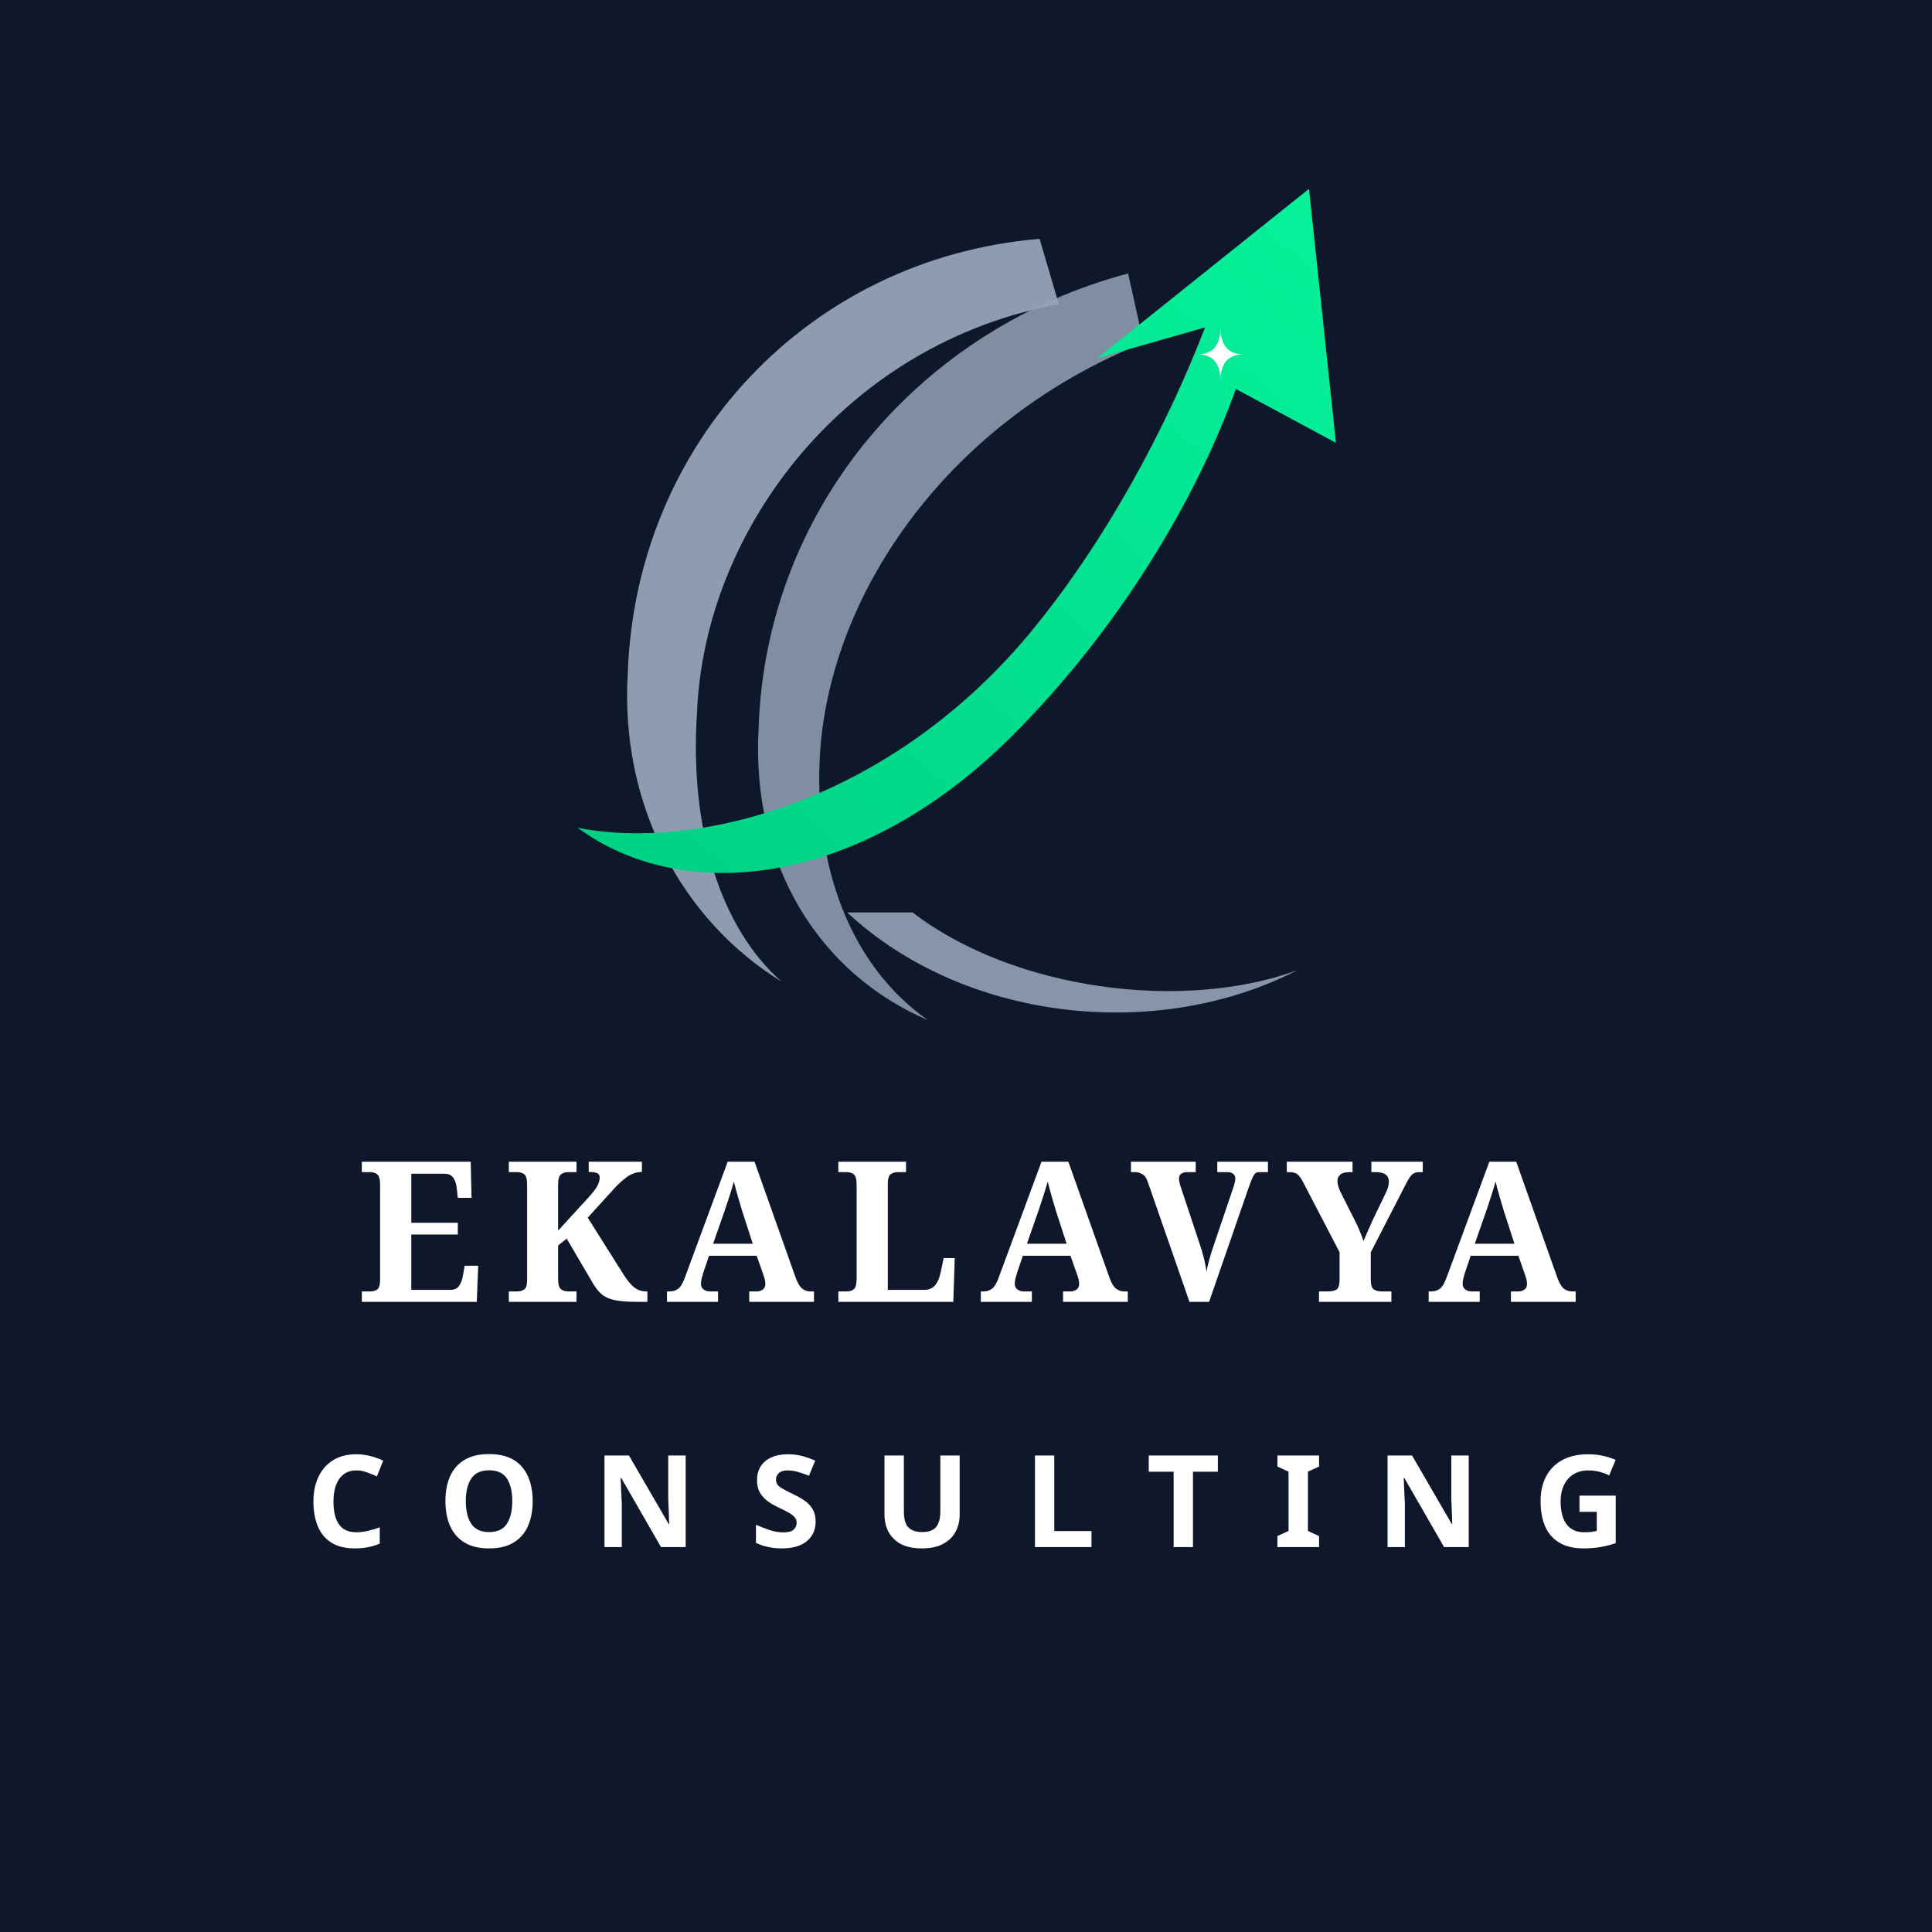
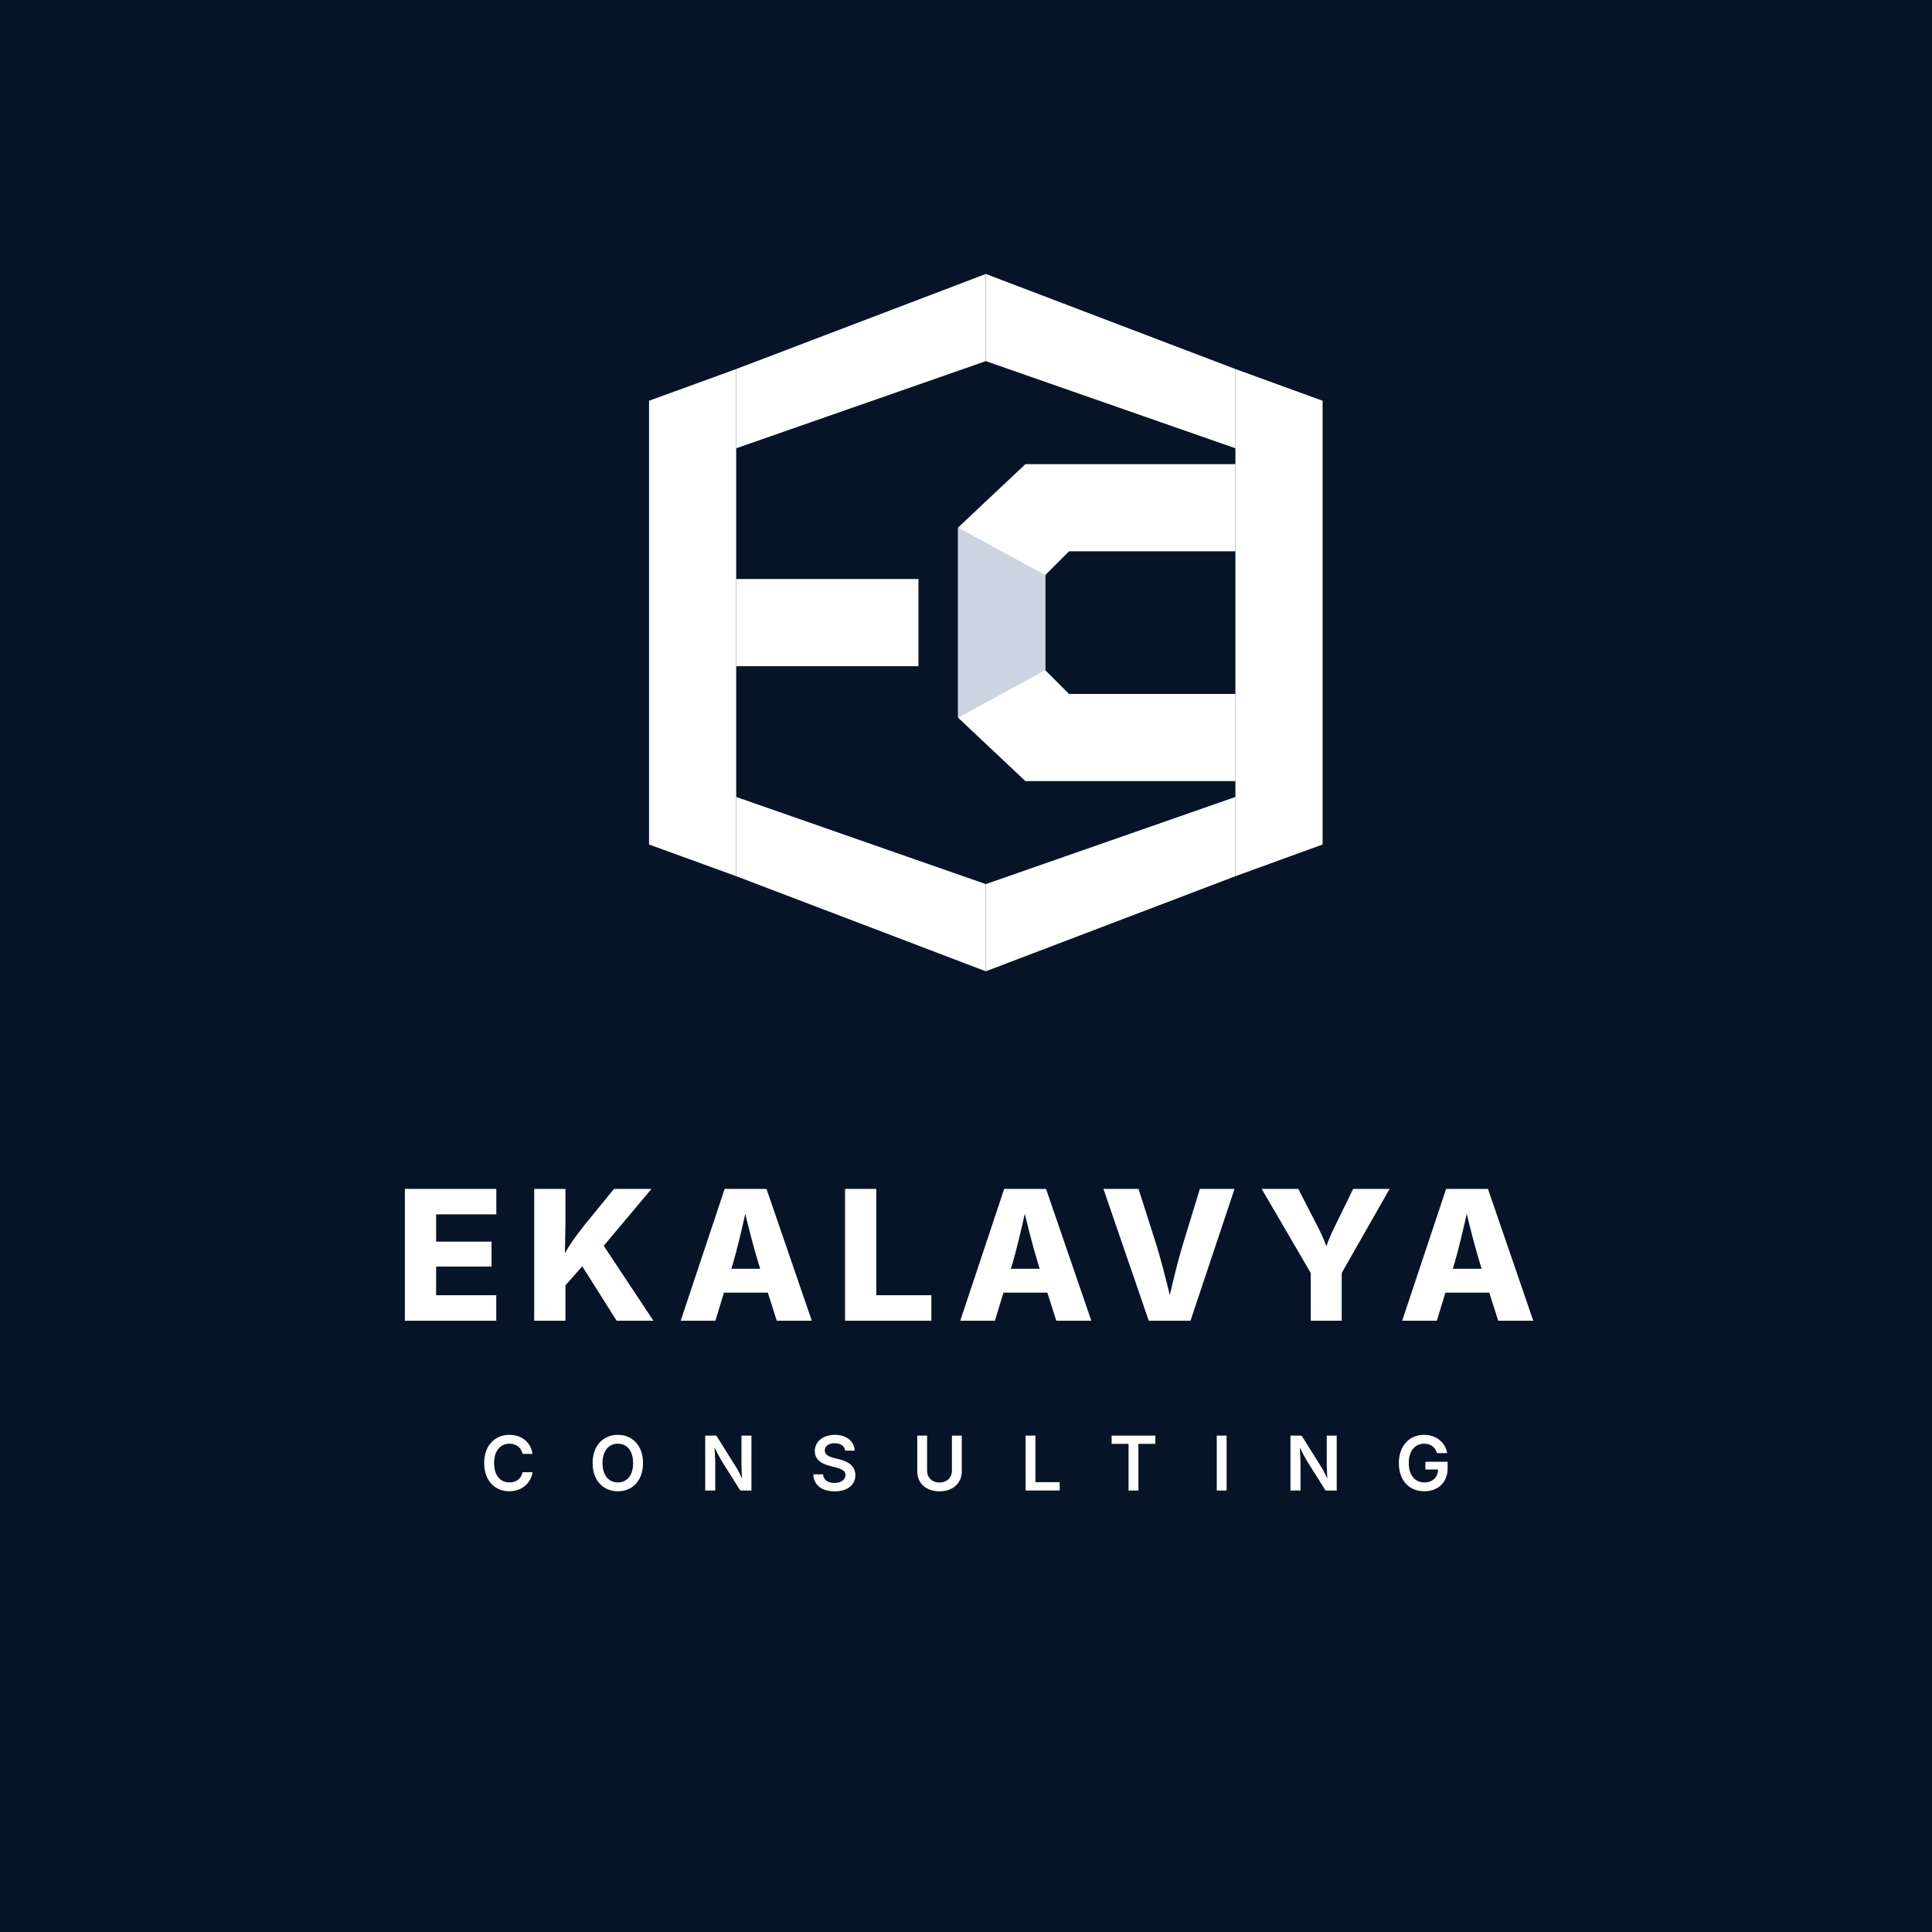
<svg xmlns="http://www.w3.org/2000/svg" viewBox="0 0 512 512" width="512" height="512">
-   <defs>
-     <linearGradient id="emeraldArrow" x1="0%" y1="100%" x2="100%" y2="0%">
-       <stop offset="0%" stop-color="#00D084" />
-       <stop offset="100%" stop-color="#05F29B" />
-     </linearGradient>
-   </defs>
-   <rect width="512" height="512" fill="#0F172A" />
-   <g transform="translate(148, 48) scale(1.02)">
-     <path d="M 125 15 C 65 20, 20 68, 18 128 C 16 162, 32 192, 58 208 C 42 194, 34 168, 36 138 C 38 90, 75 42, 130 32 Z" fill="#94A3B8" opacity="0.95" />
-     <path d="M 148 24 C 95 38, 54 84, 52 142 C 50 178, 68 206, 96 218 C 76 204, 66 178, 68 148 C 71 106, 102 62, 152 42 Z" fill="#94A3B8" opacity="0.85" />
-     <path d="M 75 190 C 105 218, 155 224, 192 205 C 162 216, 118 210, 92 190 Z" fill="#94A3B8" opacity="0.9" />
-     <path d="M 5 168 C 35 174, 85 162, 122 118 C 142 94, 158 64, 168 38 L 140 46 L 195 2 L 202 68 L 176 54 C 166 82, 146 116, 118 144 C 78 184, 32 188, 5 168 Z" fill="url(#emeraldArrow)" />
-     <path d="M 172 38 Q 172 45, 178 45 Q 172 45, 172 52 Q 172 45, 166 45 Q 172 45, 172 38 Z" fill="#FFFFFF" />
+   <rect width="512" height="512" fill="#071428" />
+   <g id="ec-shield-emblem" transform="translate(151, 60) scale(1.05)">
+     <path d="M 42 36 L 105 12 L 105 34 L 42 56 Z" fill="#FFFFFF" />
+     <path d="M 105 12 L 168 36 L 168 56 L 105 34 Z" fill="#FFFFFF" />
+     <path d="M 20 44 L 42 36 L 42 164 L 20 156 Z" fill="#FFFFFF" />
+     <path d="M 42 89 L 88 89 L 88 111 L 42 111 Z" fill="#FFFFFF" />
+     <path d="M 42 144 L 105 166 L 105 188 L 42 164 Z" fill="#FFFFFF" />
+     <path d="M 105 166 L 168 144 L 168 164 L 105 188 Z" fill="#FFFFFF" />
+     <path d="M 168 36 L 190 44 L 190 156 L 168 164 Z" fill="#FFFFFF" />
+     <path d="M 168 60 L 115 60 L 98 76 L 98 124 L 115 140 L 168 140 L 168 118 L 126 118 L 120 112 L 120 88 L 126 82 L 168 82 Z" fill="#FFFFFF" />
+     <path d="M 98 76 L 120 88 L 120 112 L 98 124 Z" fill="#CBD5E1" />
  </g>
-   <text x="256" y="345" text-anchor="middle" fill="#FFFFFF" font-family="Cinzel, serif" font-size="52" font-weight="800" letter-spacing="5">
-     EKALAVYA
-   </text>
-   <text x="256" y="410" text-anchor="middle" fill="#FFFFFF" font-family="sans-serif" font-size="34" font-weight="600" letter-spacing="14">
-     CONSULTING
-   </text>
+   <text x="256" y="350" text-anchor="middle" fill="#FFFFFF" font-family="'Plus Jakarta Sans', 'Inter', -apple-system, BlinkMacSystemFont, 'Segoe UI', Roboto, sans-serif" font-size="48" font-weight="800" letter-spacing="5">EKALAVYA</text>
+   <text x="256" y="395" text-anchor="middle" fill="#FFFFFF" font-family="'Plus Jakarta Sans', 'Inter', -apple-system, BlinkMacSystemFont, 'Segoe UI', Roboto, sans-serif" font-size="20" font-weight="600" letter-spacing="14">CONSULTING</text>
</svg>
